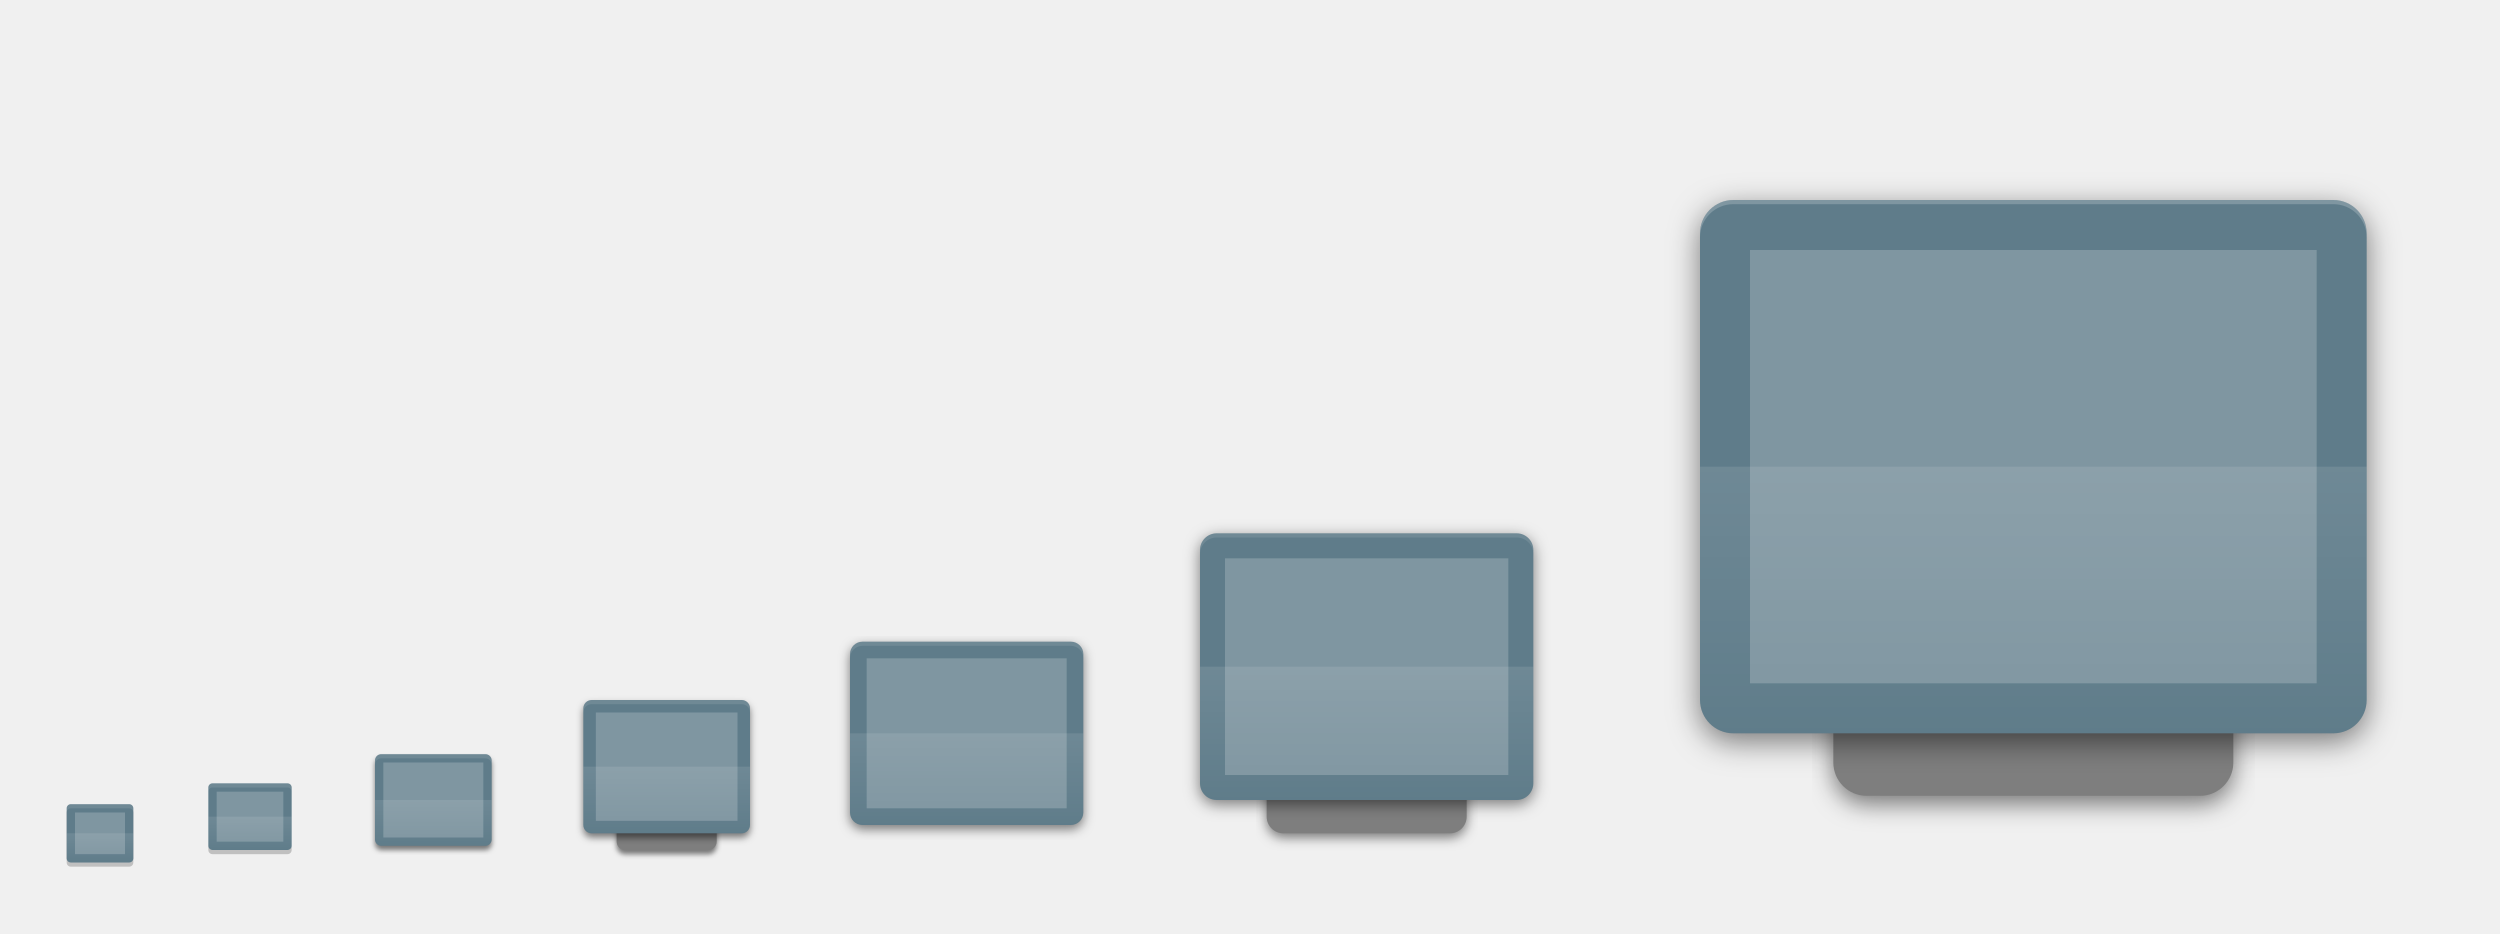
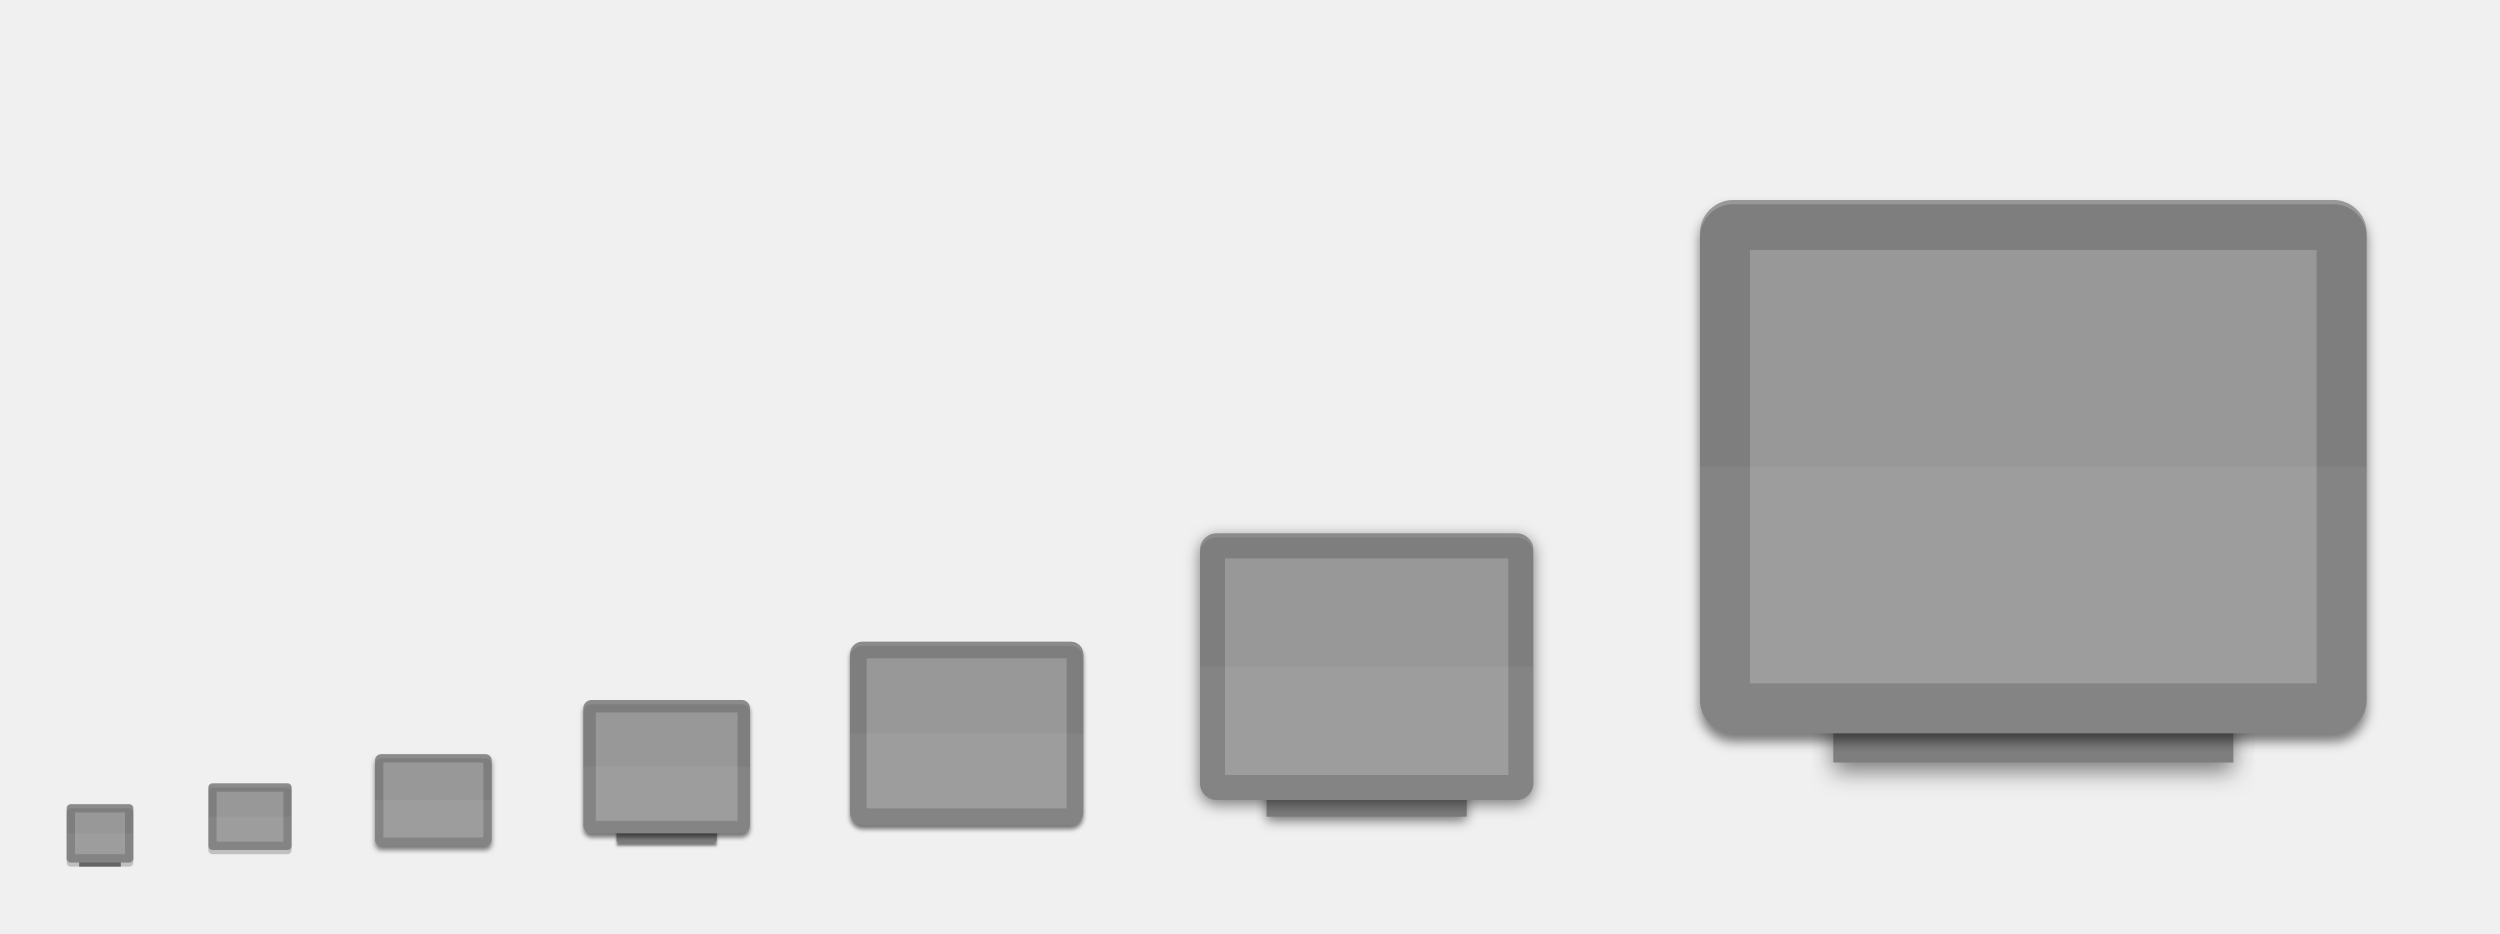
- <svg xmlns="http://www.w3.org/2000/svg" xmlns:xlink="http://www.w3.org/1999/xlink" width="600" height="224" id="svg11300" version="1.0" style="display:inline;enable-background:new">
+ <svg xmlns="http://www.w3.org/2000/svg" width="600" height="224" id="svg11300" version="1.0" style="display:inline;enable-background:new">
  <defs id="defs3">
-     <linearGradient id="linearGradient4269">
-       <stop style="stop-color:#ffffff;stop-opacity:1;" offset="0" id="stop4271" />
-       <stop style="stop-color:#ffffff;stop-opacity:0;" offset="1" id="stop4273" />
-     </linearGradient>
-     <linearGradient id="linearGradient4118">
-       <stop style="stop-color:#ffffff;stop-opacity:1;" offset="0" id="stop4120" />
-       <stop style="stop-color:#ffffff;stop-opacity:0;" offset="1" id="stop4122" />
-     </linearGradient>
-     <linearGradient id="linearGradient4069">
-       <stop id="stop4071" offset="0" style="stop-color:#000000;stop-opacity:1" />
-       <stop id="stop4073" offset="1" style="stop-color:#000000;stop-opacity:0" />
-     </linearGradient>
-     <filter id="filter4079">
-       <feGaussianBlur stdDeviation="0.9" id="feGaussianBlur4081" />
-     </filter>
-     <linearGradient xlink:href="#linearGradient4118" id="linearGradient4162" gradientUnits="userSpaceOnUse" gradientTransform="matrix(1,0,0,-1,3e-6,444)" x1="160" y1="184" x2="160" y2="168" />
-     <linearGradient xlink:href="#linearGradient4069" id="linearGradient4223" x1="163" y1="260" x2="163" y2="244" gradientUnits="userSpaceOnUse" />
-     <linearGradient xlink:href="#linearGradient4269" id="linearGradient4275" x1="160" y1="260" x2="160" y2="276" gradientUnits="userSpaceOnUse" />
-     <linearGradient xlink:href="#linearGradient4069" id="linearGradient4279" gradientUnits="userSpaceOnUse" x1="160" y1="260" x2="160" y2="276" gradientTransform="matrix(1,0,0,-1,0,520)" />
-     <linearGradient xlink:href="#linearGradient4069" id="linearGradient4292" x1="160" y1="180" x2="140" y2="180" gradientUnits="userSpaceOnUse" />
-     <linearGradient xlink:href="#linearGradient4269" id="linearGradient4296" gradientUnits="userSpaceOnUse" x1="143" y1="203" x2="127" y2="203" gradientTransform="matrix(0,-1,1,0,-28,403)" />
-     <linearGradient xlink:href="#linearGradient4269" id="linearGradient3079" gradientUnits="userSpaceOnUse" gradientTransform="matrix(0,-1,1,0,-28,403)" x1="143" y1="203" x2="127" y2="203" />
-     <linearGradient xlink:href="#linearGradient4269" id="linearGradient3091" gradientUnits="userSpaceOnUse" gradientTransform="matrix(0,-1,1,0,-28,403)" x1="143" y1="203" x2="127" y2="203" />
-     <linearGradient xlink:href="#linearGradient4269" id="linearGradient3118" gradientUnits="userSpaceOnUse" gradientTransform="matrix(0,-0.5,0.5,0,-33.99999,343.5)" x1="143" y1="203" x2="127" y2="203" />
-     <linearGradient xlink:href="#linearGradient4269" id="linearGradient3900" gradientUnits="userSpaceOnUse" gradientTransform="matrix(0,-4,4,0,-264,760)" x1="143" y1="203" x2="127" y2="203" />
-     <linearGradient xlink:href="#linearGradient4269" id="linearGradient3906" gradientUnits="userSpaceOnUse" gradientTransform="matrix(0,-2,2,0,-48,522)" x1="143" y1="203" x2="127" y2="203" />
-     <linearGradient xlink:href="#linearGradient4269" id="linearGradient3912" gradientUnits="userSpaceOnUse" gradientTransform="matrix(0,-1,1,0,-28,403)" x1="143" y1="203" x2="127" y2="203" />
    <filter id="filter3940">
      <feGaussianBlur stdDeviation="1.8" id="feGaussianBlur3942" />
    </filter>
-     <filter id="filter3946">
-       <feGaussianBlur stdDeviation="3.6" id="feGaussianBlur3948" />
-     </filter>
-     <linearGradient xlink:href="#linearGradient4269" id="linearGradient4289" gradientUnits="userSpaceOnUse" gradientTransform="matrix(0,-1.4,1.4,0,-31.2,451.8)" x1="143" y1="203" x2="127" y2="203" />
-     <filter style="color-interpolation-filters:sRGB" id="filter4293" x="-0.054" width="1.107" y="-0.068" height="1.136">
-       <feGaussianBlur stdDeviation="1.25" id="feGaussianBlur4295" />
-     </filter>
-     <linearGradient xlink:href="#linearGradient4269" id="linearGradient4423" gradientUnits="userSpaceOnUse" gradientTransform="matrix(0,-0.7,0.7,0,-27.6,367.9)" x1="143" y1="203" x2="127" y2="203" />
    <filter style="color-interpolation-filters:sRGB" id="filter4432" x="-0.054" width="1.107" y="-0.068" height="1.136">
      <feGaussianBlur stdDeviation="0.625" id="feGaussianBlur4434" />
    </filter>
-     <linearGradient xlink:href="#linearGradient4269" id="linearGradient4442" gradientUnits="userSpaceOnUse" gradientTransform="matrix(0,-0.5,0.5,0,-68,346.5)" x1="141" y1="196" x2="127" y2="196" />
    <filter style="color-interpolation-filters:sRGB" id="filter4841" x="-0.07" width="1.14" y="-0.052" height="1.105">
      <feGaussianBlur stdDeviation="2.8" id="feGaussianBlur4843" />
    </filter>
    <filter style="color-interpolation-filters:sRGB" id="filter4845" x="-0.07" width="1.14" y="-0.052" height="1.105">
      <feGaussianBlur stdDeviation="0.7" id="feGaussianBlur4847" />
    </filter>
-     <filter style="color-interpolation-filters:sRGB" id="filter4849" x="-0.07" width="1.14" y="-0.052" height="1.105">
-       <feGaussianBlur stdDeviation="0.7" id="feGaussianBlur4851" />
+     <filter style="color-interpolation-filters:sRGB" id="filter4241" x="-0.022" width="1.043" y="-0.027" height="1.054">
+       <feGaussianBlur stdDeviation="1.44" id="feGaussianBlur4243" />
+     </filter>
+     <filter style="color-interpolation-filters:sRGB" id="filter4245" x="-0.032" width="1.065" y="-0.041" height="1.081">
+       <feGaussianBlur stdDeviation="0.54" id="feGaussianBlur4247" />
+     </filter>
+     <filter style="color-interpolation-filters:sRGB" id="filter4249" x="-0.042" width="1.084" y="-0.031" height="1.063">
+       <feGaussianBlur stdDeviation="0.42" id="feGaussianBlur4251" />
+     </filter>
+     <filter style="color-interpolation-filters:sRGB" id="filter4269" x="-0.021" width="1.043" y="-0.027" height="1.055">
+       <feGaussianBlur stdDeviation="0.5" id="feGaussianBlur4271" />
    </filter>
  </defs>
  <g style="display:inline" id="layer1" transform="translate(0,-76)">
    <g style="display:none" id="layer7">
      <text y="59.745" xml:space="preserve" x="15.007" style="font-style:normal;font-variant:normal;font-weight:normal;font-stretch:normal;font-size:18px;font-family:'DejaVu Sans';-inkscape-font-specification:'DejaVu Sans';display:inline;fill:#000000;fill-opacity:1;stroke:none;enable-background:new" id="context">
        <tspan style="font-style:normal;font-variant:normal;font-weight:normal;font-stretch:normal;font-family:'DejaVu Sans';-inkscape-font-specification:'DejaVu Sans'" y="59.745" x="15.007" id="tspan3933">devices</tspan>
      </text>
      <text y="59.745" xml:space="preserve" x="142.488" style="font-style:normal;font-variant:normal;font-weight:bold;font-stretch:normal;font-size:18px;line-height:125%;font-family:'DejaVu Sans';-inkscape-font-specification:'DejaVu Sans Bold';text-align:start;writing-mode:lr-tb;text-anchor:start;display:inline;fill:#000000;fill-opacity:1;stroke:none;enable-background:new" id="icon-name">
        <tspan style="font-style:normal;font-variant:normal;font-weight:bold;font-stretch:normal;font-size:18px;font-family:'DejaVu Sans';-inkscape-font-specification:'DejaVu Sans Bold'" y="59.745" x="142.488" id="tspan3937">computer</tspan>
      </text>
      <rect style="display:inline;overflow:visible;visibility:visible;fill:#e9e9e9;fill-opacity:1;fill-rule:nonzero;stroke:none;stroke-width:2;marker:none;enable-background:accumulate" id="rect16x16" width="16" height="16" x="-32" y="268" transform="scale(-1,1)" />
      <rect style="display:inline;overflow:visible;visibility:visible;fill:#e9e9e9;fill-opacity:1;fill-rule:nonzero;stroke:none;stroke-width:2;marker:none;enable-background:accumulate" id="rect24x24" width="24" height="24" x="-72" y="260" transform="scale(-1,1)" />
      <rect style="display:inline;overflow:visible;visibility:visible;fill:#e9e9e9;fill-opacity:1;fill-rule:nonzero;stroke:none;stroke-width:2;marker:none;enable-background:accumulate" id="rect32x32" width="32" height="32" x="-120" y="252" transform="scale(-1,1)" />
      <rect y="236" x="-184" height="48" width="48" id="rect48x48" style="display:inline;overflow:visible;visibility:visible;fill:#e9e9e9;fill-opacity:1;fill-rule:nonzero;stroke:none;stroke-width:2;marker:none;enable-background:accumulate" transform="scale(-1,1)" />
      <rect style="display:inline;overflow:visible;visibility:visible;fill:#e9e9e9;fill-opacity:1;fill-rule:nonzero;stroke:none;stroke-width:2;marker:none;enable-background:accumulate" id="rect256x256" width="192" height="192" x="-584" y="92" transform="scale(-1,1)" />
      <rect y="188" x="-376" height="96" width="96" id="rect3949" style="display:inline;overflow:visible;visibility:visible;fill:#e9e9e9;fill-opacity:1;fill-rule:nonzero;stroke:none;stroke-width:2;marker:none;enable-background:accumulate" transform="scale(-1,1)" />
      <rect style="display:inline;overflow:visible;visibility:visible;fill:#e9e9e9;fill-opacity:1;fill-rule:nonzero;stroke:none;stroke-width:2;marker:none;enable-background:accumulate" id="rect3951" width="64" height="64" x="-264" y="220" transform="scale(-1,1)" />
    </g>
    <g id="layer6" style="display:inline">
-       <rect transform="matrix(0,-1,-1,0,0,1)" style="opacity:0.5;fill:#000000;fill-opacity:1;stroke:none;stroke-opacity:1;filter:url(#filter4849)" id="rect4779" width="32" height="24" x="-280" y="-172" rx="2" ry="2" />
-       <rect ry="2" rx="2" y="-172" x="-280" height="24" width="32" id="rect4777" style="fill:#7e7e7e;fill-opacity:1;stroke:none" transform="matrix(0,-1,-1,0,0,0)" />
-       <rect transform="matrix(0,-1,-1,0,0,0)" style="opacity:0.5;fill:#000000;fill-opacity:1;stroke:none;stroke-opacity:1;filter:url(#filter4841)" id="rect4835" width="128.001" height="96" x="-269" y="-536" rx="8" ry="8" />
-       <rect ry="8" rx="8" y="-536" x="-267" height="96" width="128.001" id="rect4837" style="fill:#7e7e7e;fill-opacity:1;stroke:none" transform="matrix(0,-1,-1,0,0,0)" />
-       <rect ry="2" rx="2" y="-172" x="-280.5" height="24" width="32" id="rect4823" style="opacity:0.5;fill:#000000;fill-opacity:1;stroke:none;stroke-opacity:1;filter:url(#filter4845)" transform="matrix(0,-2,-2,0,8,-284)" />
-       <rect transform="matrix(0,-1,-1,0,0,0)" style="fill:#7e7e7e;fill-opacity:1;stroke:none" id="rect4825" width="64" height="48" x="-276" y="-352" rx="4" ry="4" />
+       <rect transform="matrix(0,-1,-1,0,0,0)" style="fill:#7e7e7e;fill-opacity:1;stroke:none" id="rect4235" width="12" height="10" x="-284" y="-29" rx="0" ry="0" />
+       <rect transform="matrix(0,-1,-1,0,0,-1)" style="opacity:0.5;fill:#000000;fill-opacity:1;stroke:none;stroke-opacity:1;filter:url(#filter4249)" id="rect4779" width="32" height="24" x="-280" y="-172" rx="0" ry="0" />
+       <rect ry="0" rx="0" y="-172" x="-278" height="24" width="32" id="rect4777" style="fill:#7e7e7e;fill-opacity:1;stroke:none" transform="matrix(0,-1,-1,0,0,0)" />
+       <rect transform="matrix(0,-1,-1,0,0,-8)" style="opacity:0.5;fill:#000000;fill-opacity:1;stroke:none;stroke-opacity:1;filter:url(#filter4841)" id="rect4835" width="128.001" height="96" x="-269" y="-536" rx="0" ry="0" />
+       <rect ry="0" rx="0" y="-536" x="-259" height="96" width="128.001" id="rect4837" style="fill:#7e7e7e;fill-opacity:1;stroke:none" transform="matrix(0,-1,-1,0,0,0)" />
+       <rect ry="0" rx="0" y="-172" x="-280.5" height="24" width="32" id="rect4823" style="opacity:0.5;fill:#000000;fill-opacity:1;stroke:none;stroke-opacity:1;filter:url(#filter4845)" transform="matrix(0,-2,-2,0,8,-288)" />
+       <rect transform="matrix(0,-1,-1,0,0,0)" style="fill:#7e7e7e;fill-opacity:1;stroke:none" id="rect4825" width="64" height="48" x="-272" y="-352" rx="0" ry="0" />
      <rect ry="1" rx="1" y="-32" x="-284" height="16" width="14" id="rect4436" style="display:inline;fill:#000000;fill-opacity:1;stroke:none;enable-background:new;opacity:0.2" transform="matrix(0,-1,-1,0,0,0)" />
      <rect ry="1.5" rx="1.5" y="-118" x="-279" height="28" width="22" id="rect4430" style="opacity:0.5;fill:#000000;fill-opacity:1;stroke:none;filter:url(#filter4432)" transform="matrix(0,-1,-1,0,0,1)" />
-       <rect transform="matrix(0,-1,-1,0,0,1)" style="opacity:0.5;fill:#000000;fill-opacity:1;stroke:none;filter:url(#filter4293)" id="rect4291" width="44" height="56" x="-274" y="-260" rx="3" ry="3" />
-       <rect ry="8" rx="8" y="-568" x="-254" height="160" width="128" id="rect3944" style="fill:#000000;fill-opacity:1;stroke:none;filter:url(#filter3946);opacity:0.5" transform="matrix(0,-1,-1,0,0,0)" />
+       <rect transform="matrix(0,-1,-1,0,0,1)" style="opacity:0.5;fill:#000000;fill-opacity:1;stroke:none;filter:url(#filter4269)" id="rect4291" width="44" height="56" x="-274" y="-260" rx="3" ry="3" />
+       <rect ry="8" rx="8" y="-568" x="-254" height="160" width="128" id="rect3944" style="fill:#000000;fill-opacity:1;stroke:none;opacity:0.5;filter:url(#filter4241)" transform="matrix(0,-1,-1,0,0,0)" />
      <rect transform="matrix(0,-1,-1,0,0,-1)" style="opacity:0.5;fill:#000000;fill-opacity:1;stroke:none;filter:url(#filter3940)" id="rect3938" width="64" height="80" x="-270" y="-368" rx="4" ry="4" />
-       <rect transform="matrix(0,-1,-1,0,0,0)" style="fill:#5f7c8a;fill-opacity:1;stroke:none" id="rect3095" width="16" height="20" x="-280" y="-70" rx="1" ry="1" />
-       <rect ry="0" rx="0" y="-68" x="-278" height="16" width="12" id="rect3099" style="fill:#7f96a1;fill-opacity:1;stroke:none" transform="matrix(0,-1,-1,0,0,0)" />
-       <path id="path3101" d="m 50,279 c 0,0.554 0.446,1 1,1 l 18,0 c 0.554,0 1,-0.446 1,-1 l 0,-7 -20,0 z" style="opacity:0.1;fill:url(#linearGradient3118);fill-opacity:1;stroke:none" />
-       <rect transform="matrix(0,-1,-1,0,0,0)" style="fill:#5f7c8a;fill-opacity:1;stroke:none" id="rect3083" width="128" height="160" x="-252" y="-568" rx="8" ry="8" />
-       <rect ry="0" rx="0" y="-556" x="-240" height="136" width="104" id="rect3087" style="fill:#7f96a1;fill-opacity:1;stroke:none" transform="matrix(0,-1,-1,0,0,0)" />
-       <path id="path3089" d="m 408,244 c 0,4.432 3.568,8 8,8 l 144,0 c 4.432,0 8,-3.568 8,-8 l 0,-56 -160,0 z" style="opacity:0.1;fill:url(#linearGradient3900);fill-opacity:1;stroke:none" />
-       <rect ry="4" rx="4" y="-368" x="-268" height="80" width="64" id="rect3071" style="fill:#5f7c8a;fill-opacity:1;stroke:none" transform="matrix(0,-1,-1,0,0,0)" />
-       <rect transform="matrix(0,-1,-1,0,0,0)" style="fill:#7f96a1;fill-opacity:1;stroke:none" id="rect3075" width="52" height="68" x="-262" y="-362" rx="0" ry="0" />
-       <path style="opacity:0.1;fill:url(#linearGradient3906);fill-opacity:1;stroke:none" d="m 288,264 c 0,2.216 1.784,4 4,4 l 72,0 c 2.216,0 4,-1.784 4,-4 l 0,-28 -80,0 z" id="path3077" />
-       <rect ry="2" rx="2" y="-180" x="-276" height="40" width="32" id="rect4077" style="opacity:0.5;fill:#000000;fill-opacity:1;stroke:none;filter:url(#filter4079)" transform="matrix(0,-1,-1,0,0,1.000001)" />
-       <rect ry="3" rx="3" y="-260" x="-274" height="56" width="44" id="rect4229" style="fill:#5f7c8a;fill-opacity:1;stroke:none" transform="matrix(0,-1,-1,0,0,0)" />
-       <rect transform="matrix(0,-1,-1,0,0,0)" style="fill:#5f7c8a;fill-opacity:1;stroke:none" id="rect4255" width="22" height="28" x="-279" y="-118" rx="1.5" ry="1.5" />
-       <rect transform="matrix(0,-1,-1,0,0,0)" style="display:inline;fill:#5f7c8a;fill-opacity:1;stroke:none;enable-background:new" id="rect4265" width="14" height="16" x="-283" y="-32" rx="1" ry="1" />
-       <rect transform="matrix(0,-1,-1,0,0,0)" style="fill:#5f7c8a;fill-opacity:1;stroke:none" id="rect4203" width="32" height="40" x="-276" y="-180" rx="2" ry="2" />
-       <rect ry="0" rx="0" y="-177" x="-273" height="34" width="26" id="rect3282" style="fill:#7f96a1;fill-opacity:1;stroke:none" transform="matrix(0,-1,-1,0,0,0)" />
-       <path id="path4294" d="m 140,274 c 0,1.108 0.892,2 2,2 l 36,0 c 1.108,0 2,-0.892 2,-2 l 0,-14 -40,0 z" style="opacity:0.1;fill:url(#linearGradient3912);fill-opacity:1;stroke:none" />
+       <rect transform="matrix(0,-1,-1,0,0,0)" style="fill:#7e7e7e;fill-opacity:1;stroke:none" id="rect3095" width="16" height="20" x="-280" y="-70" rx="1" ry="1" />
+       <rect ry="0" rx="0" y="-68" x="-278" height="16" width="12" id="rect3099" style="fill:#ffffff;fill-opacity:1;stroke:none;opacity:0.2" transform="matrix(0,-1,-1,0,0,0)" />
+       <path id="path3101" d="m 50,279 c 0,0.554 0.446,1 1,1 l 18,0 c 0.554,0 1,-0.446 1,-1 l 0,-7 -20,0 z" style="opacity:0.05;fill:#ffffff;fill-opacity:1;stroke:none" />
+       <rect transform="matrix(0,-1,-1,0,0,0)" style="fill:#7e7e7e;fill-opacity:1;stroke:none" id="rect3083" width="128" height="160" x="-252" y="-568" rx="8" ry="8" />
+       <rect ry="0" rx="0" y="-556" x="-240" height="136" width="104" id="rect3087" style="fill:#ffffff;fill-opacity:1;stroke:none;opacity:0.2" transform="matrix(0,-1,-1,0,0,0)" />
+       <path id="path3089" d="m 408,244 c 0,4.432 3.568,8 8,8 l 144,0 c 4.432,0 8,-3.568 8,-8 l 0,-56 -160,0 z" style="opacity:0.05;fill:#ffffff;fill-opacity:1;stroke:none" />
+       <rect ry="4" rx="4" y="-368" x="-268" height="80" width="64" id="rect3071" style="fill:#7e7e7e;fill-opacity:1;stroke:none" transform="matrix(0,-1,-1,0,0,0)" />
+       <rect transform="matrix(0,-1,-1,0,0,0)" style="fill:#ffffff;fill-opacity:1;stroke:none;opacity:0.2" id="rect3075" width="52" height="68" x="-262" y="-362" rx="0" ry="0" />
+       <path style="opacity:0.05;fill:#ffffff;fill-opacity:1;stroke:none" d="m 288,264 c 0,2.216 1.784,4 4,4 l 72,0 c 2.216,0 4,-1.784 4,-4 l 0,-28 -80,0 z" id="path3077" />
+       <rect ry="2" rx="2" y="-180" x="-276" height="40" width="32" id="rect4077" style="opacity:0.5;fill:#000000;fill-opacity:1;stroke:none;filter:url(#filter4245)" transform="matrix(0,-1,-1,0,0,1.000001)" />
+       <rect ry="3" rx="3" y="-260" x="-274" height="56" width="44" id="rect4229" style="fill:#7e7e7e;fill-opacity:1;stroke:none" transform="matrix(0,-1,-1,0,0,0)" />
+       <rect transform="matrix(0,-1,-1,0,0,0)" style="fill:#7e7e7e;fill-opacity:1;stroke:none" id="rect4255" width="22" height="28" x="-279" y="-118" rx="1.5" ry="1.5" />
+       <rect transform="matrix(0,-1,-1,0,0,0)" style="display:inline;fill:#7e7e7e;fill-opacity:1;stroke:none;enable-background:new" id="rect4265" width="14" height="16" x="-283" y="-32" rx="1" ry="1" />
+       <rect transform="matrix(0,-1,-1,0,0,0)" style="fill:#7e7e7e;fill-opacity:1;stroke:none" id="rect4203" width="32" height="40" x="-276" y="-180" rx="2" ry="2" />
+       <rect ry="0" rx="0" y="-177" x="-273" height="34" width="26" id="rect3282" style="fill:#ffffff;fill-opacity:1;stroke:none;opacity:0.2" transform="matrix(0,-1,-1,0,0,0)" />
+       <path id="path4294" d="m 140,274 c 0,1.108 0.892,2 2,2 l 36,0 c 1.108,0 2,-0.892 2,-2 l 0,-14 -40,0 z" style="opacity:0.05;fill:#ffffff;fill-opacity:1;stroke:none" />
      <path id="path3895" d="m 50,266 0,-1 c 0,-0.554 0.446,-1 1,-1 l 18,0 c 0.554,0 1,0.446 1,1 l 0,1 c 0,-0.554 -0.446,-1 -1,-1 l -18,0 c -0.554,0 -1,0.446 -1,1 z" style="opacity:0.1;fill:#ffffff;fill-opacity:1;stroke:none" />
      <path id="path3897" d="m 50,279 0,1 c 0,0.554 0.446,1 1,1 l 18,0 c 0.554,0 1,-0.446 1,-1 l 0,-1 c 0,0.554 -0.446,1 -1,1 l -18,0 c -0.554,0 -1,-0.446 -1,-1 z" style="opacity:0.2;fill:#000000;fill-opacity:1;stroke:none" />
      <path id="path3953" d="m 408,133 0,-1 c 0,-4.432 3.568,-8 8,-8 l 144,0 c 4.432,0 8,3.568 8,8 l 0,1 c 0,-4.432 -3.568,-8 -8,-8 l -144,0 c -4.432,0 -8,3.568 -8,8 z" style="opacity:0.2;fill:#ffffff;fill-opacity:1;stroke:none" />
-       <rect transform="matrix(0,-1,-1,0,0,0)" style="fill:#7f96a1;fill-opacity:1;stroke:none" id="rect4285" width="36" height="48" x="-270" y="-256" rx="0" ry="0" />
-       <path style="opacity:0.1;fill:url(#linearGradient4289);fill-opacity:1;stroke:none" d="m 204,271 c 0,3 3,3 3,3 l 50,0 c 3,0 3,-3 3,-3 l 0,-19 -56,0 z" id="path4287" />
+       <rect transform="matrix(0,-1,-1,0,0,0)" style="fill:#ffffff;fill-opacity:1;stroke:none;opacity:0.2" id="rect4285" width="36" height="48" x="-270" y="-256" rx="0" ry="0" />
+       <path style="opacity:0.05;fill:#ffffff;fill-opacity:1;stroke:none" d="m 204,271 c 0,3 3,3 3,3 l 50,0 c 3,0 3,-3 3,-3 l 0,-19 -56,0 z" id="path4287" />
      <path style="fill:#ffffff;fill-opacity:1;stroke:none;opacity:0.1" d="M 207 154 C 205.338 154 204 155.338 204 157 L 204 158 C 204 156.338 205.338 155 207 155 L 257 155 C 258.662 155 260 156.338 260 158 L 260 157 C 260 155.338 258.662 154 257 154 L 207 154 z " transform="translate(0,76)" id="rect4297" />
      <path style="fill:#ffffff;fill-opacity:1;stroke:none;opacity:0.1" d="M 292 128 C 289.784 128 288 129.784 288 132 L 288 133 C 288 130.784 289.784 129 292 129 L 364 129 C 366.216 129 368 130.784 368 133 L 368 132 C 368 129.784 366.216 128 364 128 L 292 128 z " transform="translate(0,76)" id="rect4304" />
      <path style="fill:#ffffff;fill-opacity:1;stroke:none;opacity:0.1" d="M 142 168 C 140.892 168 140 168.892 140 170 L 140 171 C 140 169.892 140.892 169 142 169 L 178 169 C 179.108 169 180 169.892 180 171 L 180 170 C 180 168.892 179.108 168 178 168 L 142 168 z " transform="translate(0,76)" id="rect4414" />
-       <rect ry="0" rx="0" y="-116" x="-277" height="24" width="18" id="rect4419" style="fill:#7f96a1;fill-opacity:1;stroke:none" transform="matrix(0,-1,-1,0,0,0)" />
-       <path id="path4421" d="m 90,277.5 c 0,1.5 1.5,1.5 1.5,1.5 l 25,0 c 1.5,0 1.5,-1.5 1.5,-1.5 l 0,-9.5 -28,0 z" style="opacity:0.1;fill:url(#linearGradient4423);fill-opacity:1;stroke:none" />
-       <path style="fill:#ffffff;fill-opacity:1;stroke:none;opacity:0.1" d="M 91.5 181 C 90.669 181 90 181.669 90 182.5 L 90 183.5 C 90 182.669 90.669 182 91.5 182 L 116.5 182 C 117.331 182 118 182.669 118 183.5 L 118 182.5 C 118 181.669 117.331 181 116.5 181 L 91.5 181 z " transform="translate(0,76)" id="rect4425" />
-       <rect transform="matrix(0,-1,-1,0,0,0)" style="fill:#7f96a1;fill-opacity:1;stroke:none" id="rect4438" width="10" height="12" x="-281" y="-30" rx="0" ry="0" />
-       <path style="opacity:0.1;fill:url(#linearGradient4442);fill-opacity:1;stroke:none" d="m 16,282 c 0,0.554 0.446,1 1,1 l 14,0 c 0.554,0 0.825,-0.474 1,-1 l 0,-6 -16,0 z" id="path4440" />
+       <rect ry="0" rx="0" y="-116" x="-277" height="24" width="18" id="rect4419" style="fill:#ffffff;fill-opacity:1;stroke:none;opacity:0.2" transform="matrix(0,-1,-1,0,0,0)" />
+       <path id="path4421" d="m 90,277.5 c 0,1.5 1.5,1.5 1.5,1.5 l 25,0 c 1.5,0 1.5,-1.5 1.5,-1.5 l 0,-9.5 -28,0 z" style="opacity:0.05;fill:#ffffff;fill-opacity:1;stroke:none" />
+       <path style="fill:#ffffff;fill-opacity:1;stroke:none;opacity:0.1" d="M 91.5 181 C 90.669 181 90 181.669 90 182.5 L 90 183.5 C 90 182.669 90.669 182 91.5 182 L 116.5 182 C 117.331 182 118 182.669 118 183.5 L 118 182.5 C 118 181.669 117.331 181 116.5 181 L 91.5 181 z " id="rect4425" transform="translate(0,76)" />
+       <rect transform="matrix(0,-1,-1,0,0,0)" style="fill:#ffffff;fill-opacity:1;stroke:none;opacity:0.2" id="rect4438" width="10" height="12" x="-281" y="-30" rx="0" ry="0" />
+       <path style="opacity:0.05;fill:#ffffff;fill-opacity:1;stroke:none" d="m 16,282 c 0,0.554 0.446,1 1,1 l 14,0 c 0.554,0 0.825,-0.474 1,-1 l 0,-6 -16,0 z" id="path4440" />
      <path style="display:inline;fill:#ffffff;fill-opacity:1;stroke:none;enable-background:new;opacity:0.1" d="M 17 193 C 16.446 193 16 193.446 16 194 L 16 195 C 16 194.446 16.446 194 17 194 L 31 194 C 31.554 194 32 194.446 32 195 L 32 194 C 32 193.446 31.554 193 31 193 L 17 193 z " transform="translate(0,76)" id="rect4444" />
    </g>
  </g>
</svg>
